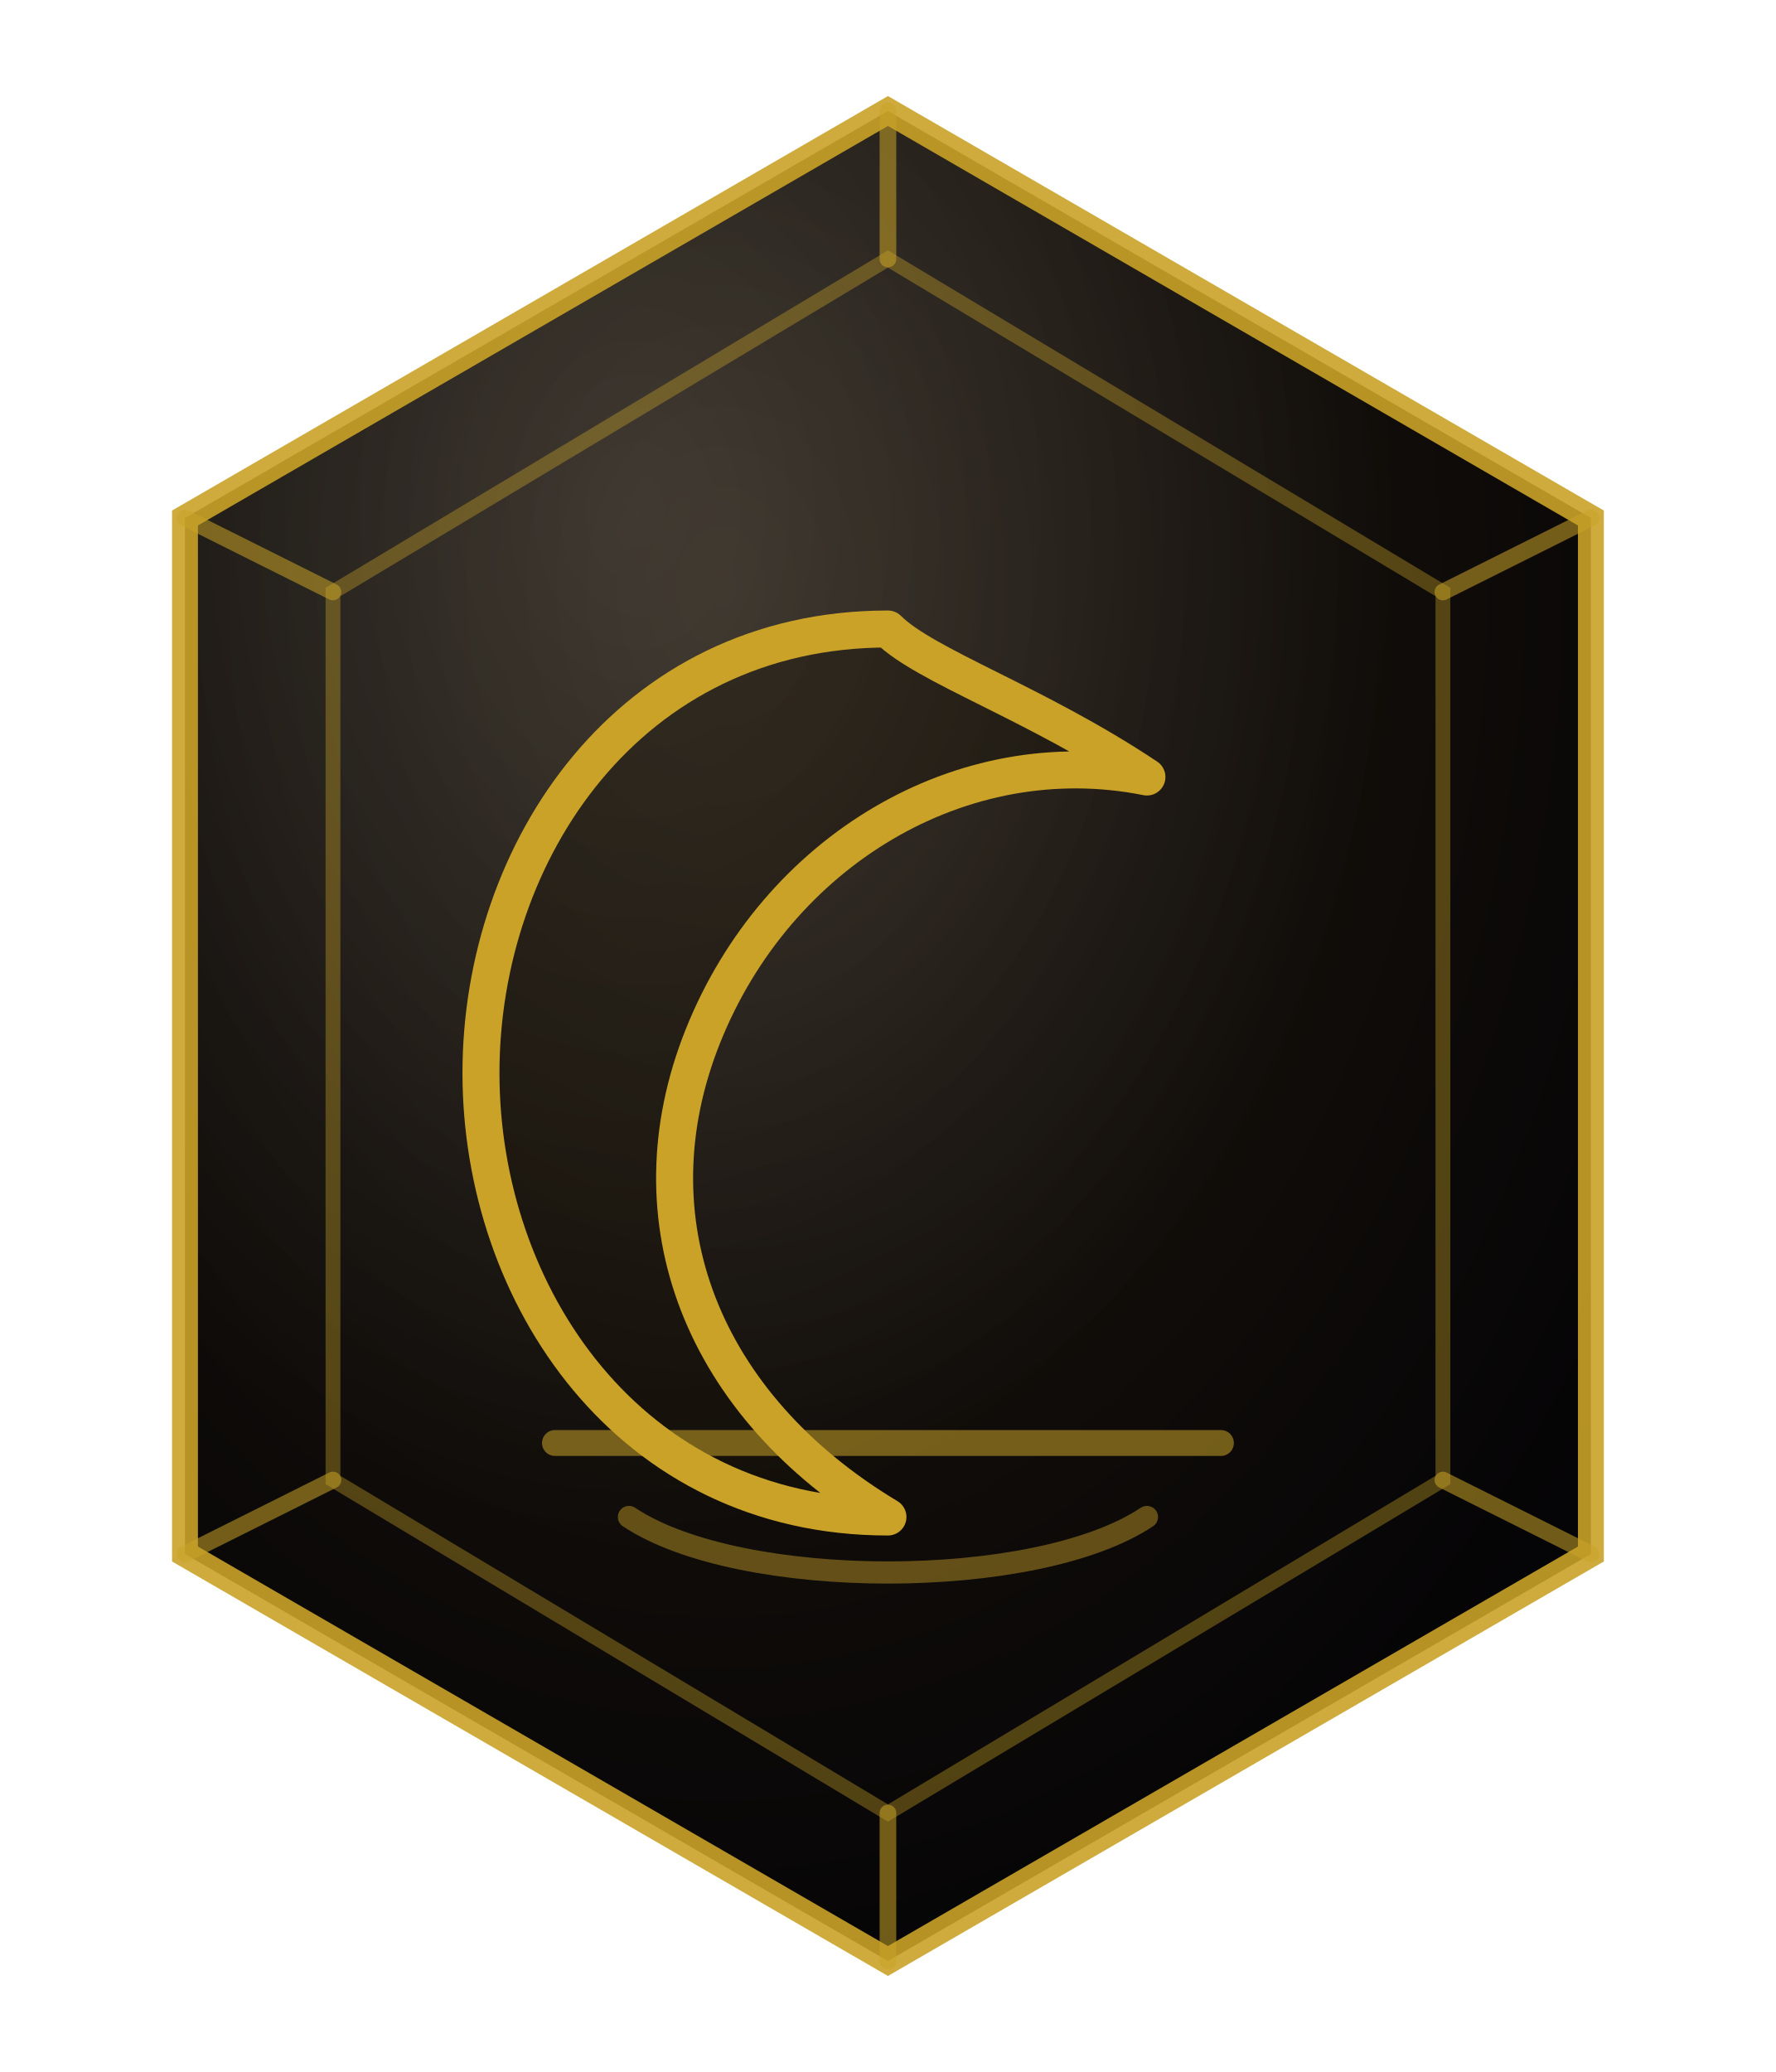
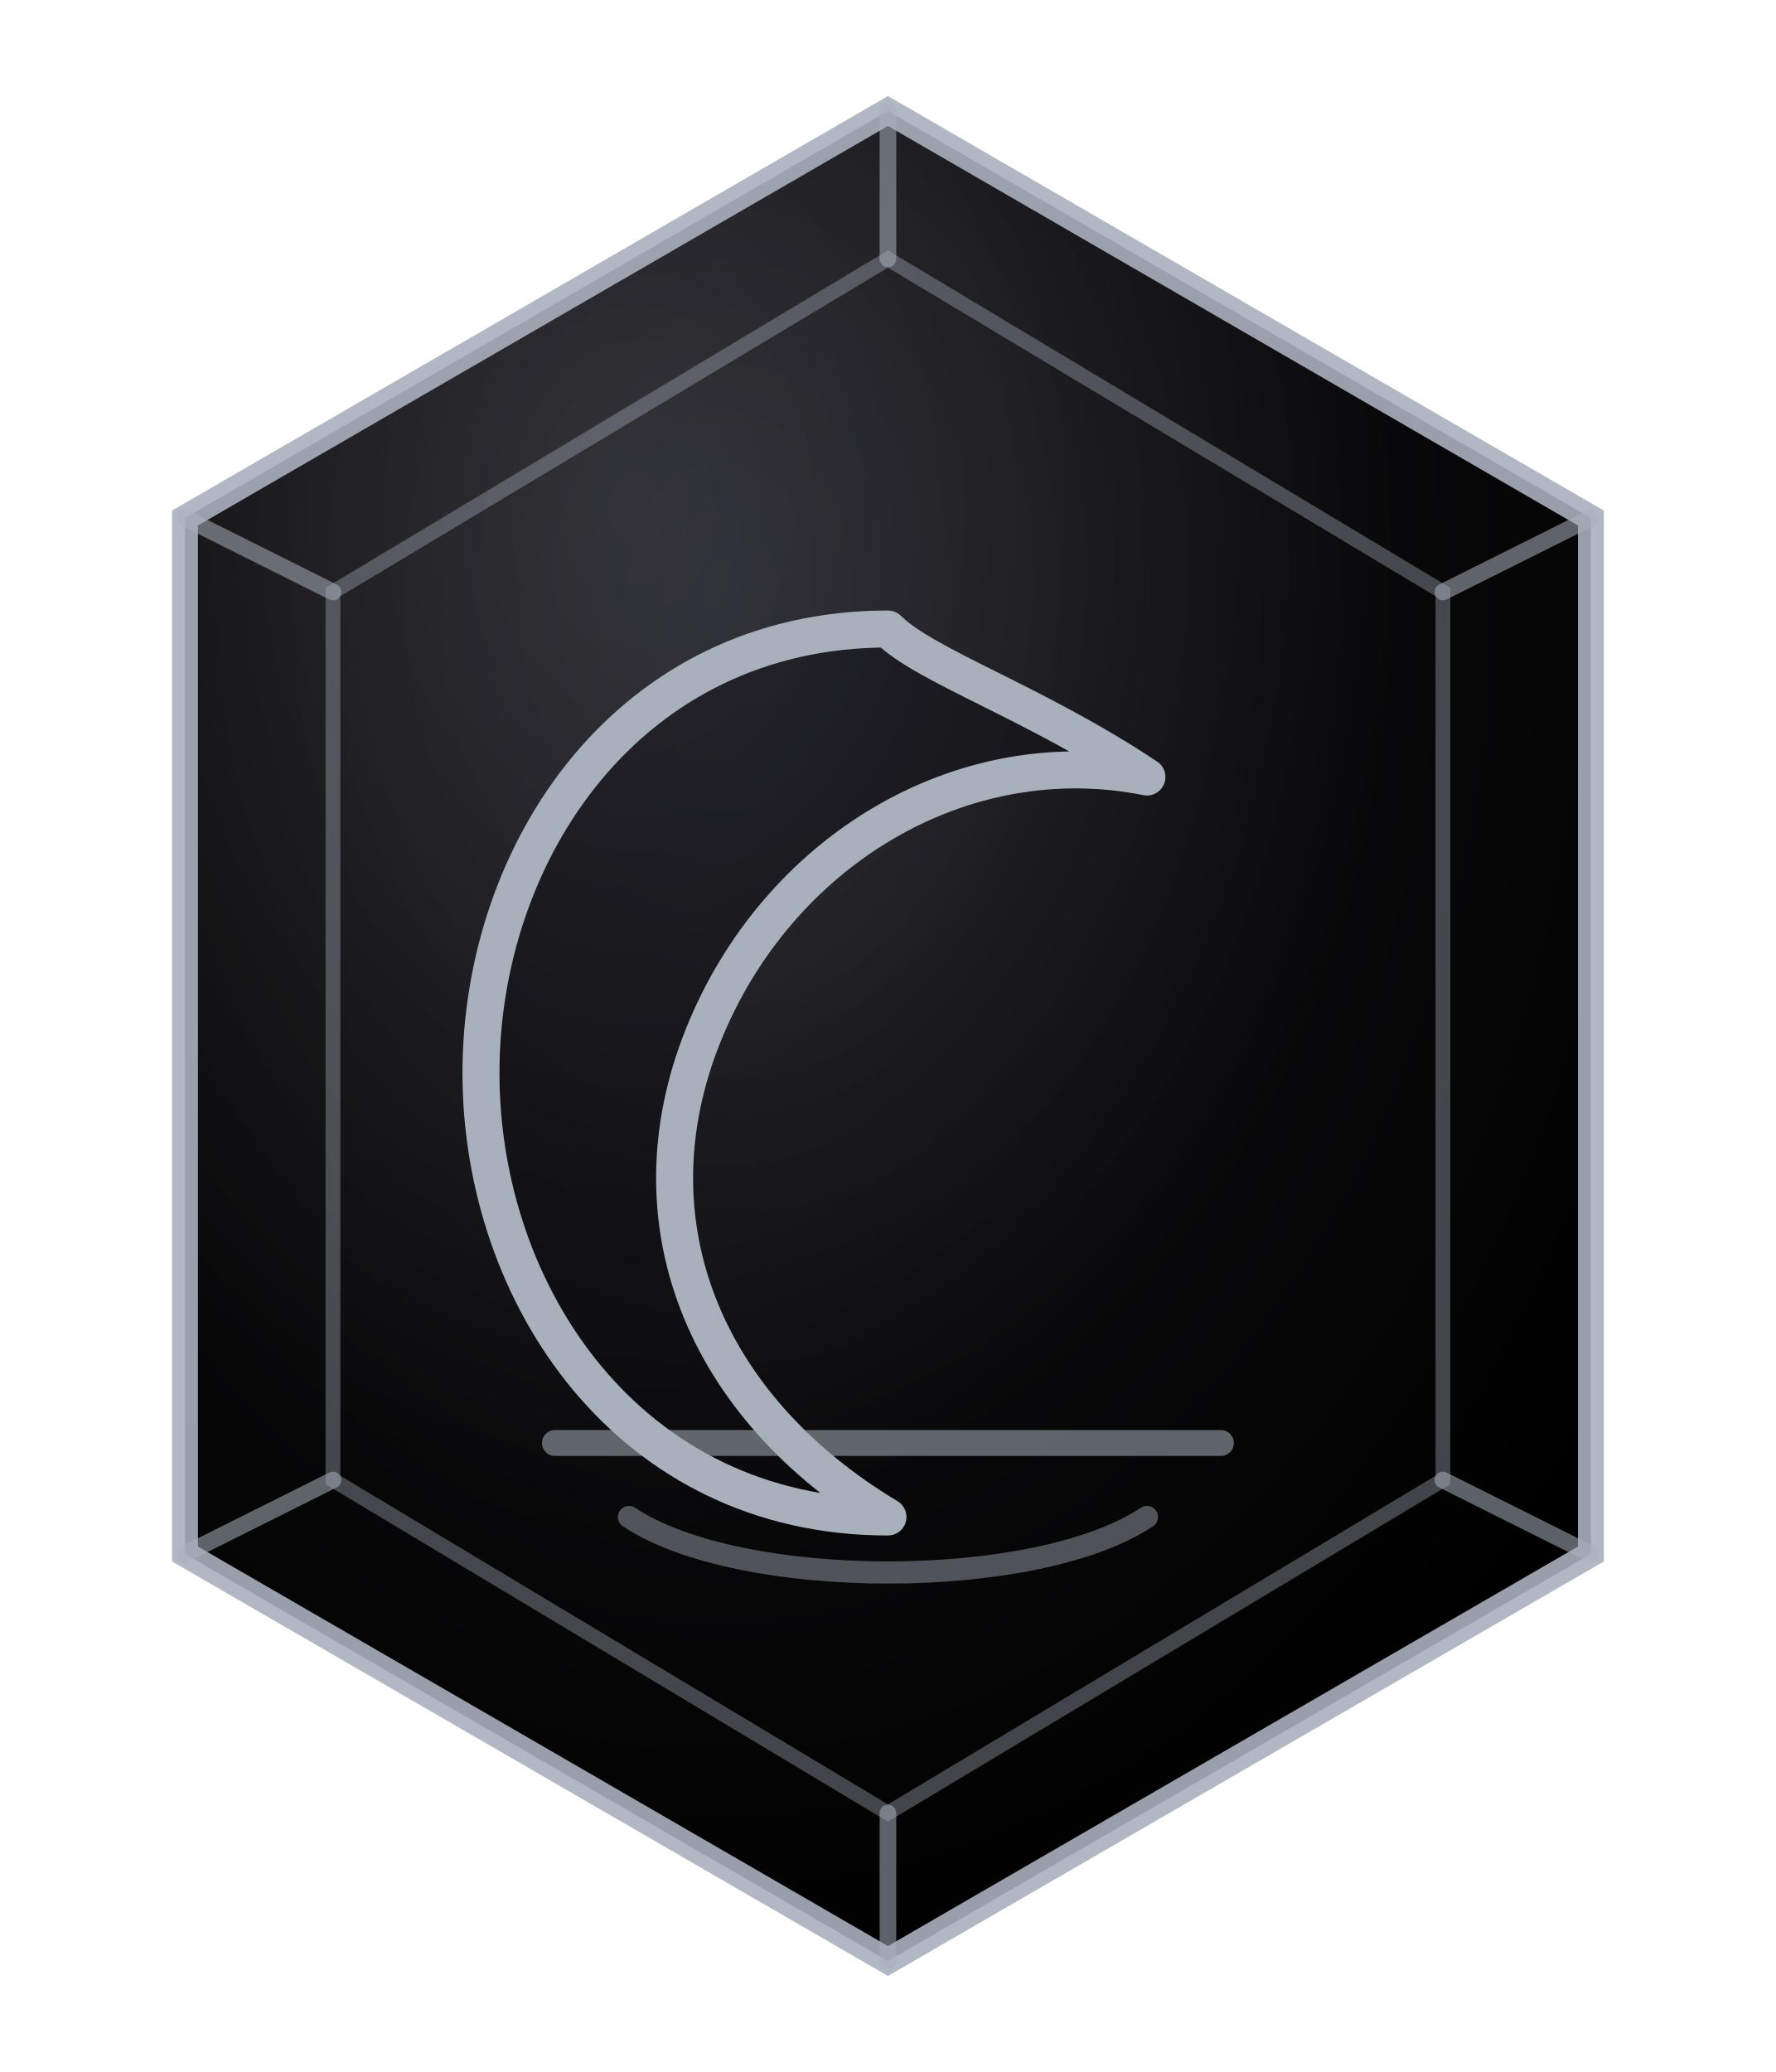
<svg xmlns="http://www.w3.org/2000/svg" viewBox="0 0 96 112" role="img" aria-label="Horoscope instrument seal">
  <defs>
    <radialGradient id="plate" cx="38%" cy="26%" r="78%">
-       <stop offset="0%" stop-color="#2a2218" />
-       <stop offset="55%" stop-color="#120e0a" />
-       <stop offset="100%" stop-color="#050406" />
+       <stop offset="0%" stop-color="#1a1a22" />
+       <stop offset="55%" stop-color="#0a0a0c" />
+       <stop offset="100%" stop-color="#000000" />
    </radialGradient>
    <radialGradient id="sheen" cx="32%" cy="22%" r="55%">
      <stop offset="0%" stop-color="#fff" stop-opacity="0.12" />
      <stop offset="100%" stop-color="#fff" stop-opacity="0" />
    </radialGradient>
  </defs>
  <path d="M48 6 L86 28 L86 84 L48 106 L10 84 L10 28 Z" fill="url(#plate)" />
  <path d="M48 6 L86 28 L86 84 L48 106 L10 84 L10 28 Z" fill="url(#sheen)" />
-   <path d="M48 6 L86 28 L86 84 L48 106 L10 84 L10 28 Z" fill="none" stroke="#c9a227" stroke-width="1.4" opacity="0.9" />
-   <path d="M48 14 L78 32 L78 80 L48 98 L18 80 L18 32 Z" fill="none" stroke="#c9a227" stroke-width="0.8" opacity="0.38" />
-   <g stroke="#c9a227" stroke-width="0.9" opacity="0.55" stroke-linecap="round">
+   <path d="M48 6 L86 28 L86 84 L48 106 L10 84 L10 28 Z" fill="none" stroke="#A8B0BC" stroke-width="1.4" opacity="0.9" />
+   <path d="M48 14 L78 32 L78 80 L48 98 L18 80 L18 32 Z" fill="none" stroke="#A8B0BC" stroke-width="0.8" opacity="0.38" />
+   <g stroke="#A8B0BC" stroke-width="0.9" opacity="0.55" stroke-linecap="round">
    <line x1="48" y1="6" x2="48" y2="14" />
    <line x1="86" y1="28" x2="78" y2="32" />
    <line x1="86" y1="84" x2="78" y2="80" />
    <line x1="48" y1="106" x2="48" y2="98" />
    <line x1="10" y1="84" x2="18" y2="80" />
    <line x1="10" y1="28" x2="18" y2="32" />
  </g>
  <g fill="none" stroke-linecap="round" stroke-linejoin="round" vector-effect="non-scaling-stroke">
-     <g stroke="#c9a227" stroke-width="2">
-       <path d="M48 34c-14 0-22 12-22 24s8 24 22 24c-10-6-14-16-10-26 4-10 14-16 24-14-6-4-12-6-14-8z" fill="#1a1208" fill-opacity="0.34" />
+     <g stroke="#A8B0BC" stroke-width="2">
+       <path d="M48 34c-14 0-22 12-22 24s8 24 22 24c-10-6-14-16-10-26 4-10 14-16 24-14-6-4-12-6-14-8z" fill="#0a0a10" fill-opacity="0.34" />
      <path d="M30 78h36" stroke-width="1.4" opacity="0.55" />
      <path d="M34 82c6 4 22 4 28 0" stroke-width="1.2" opacity="0.45" />
    </g>
  </g>
</svg>
